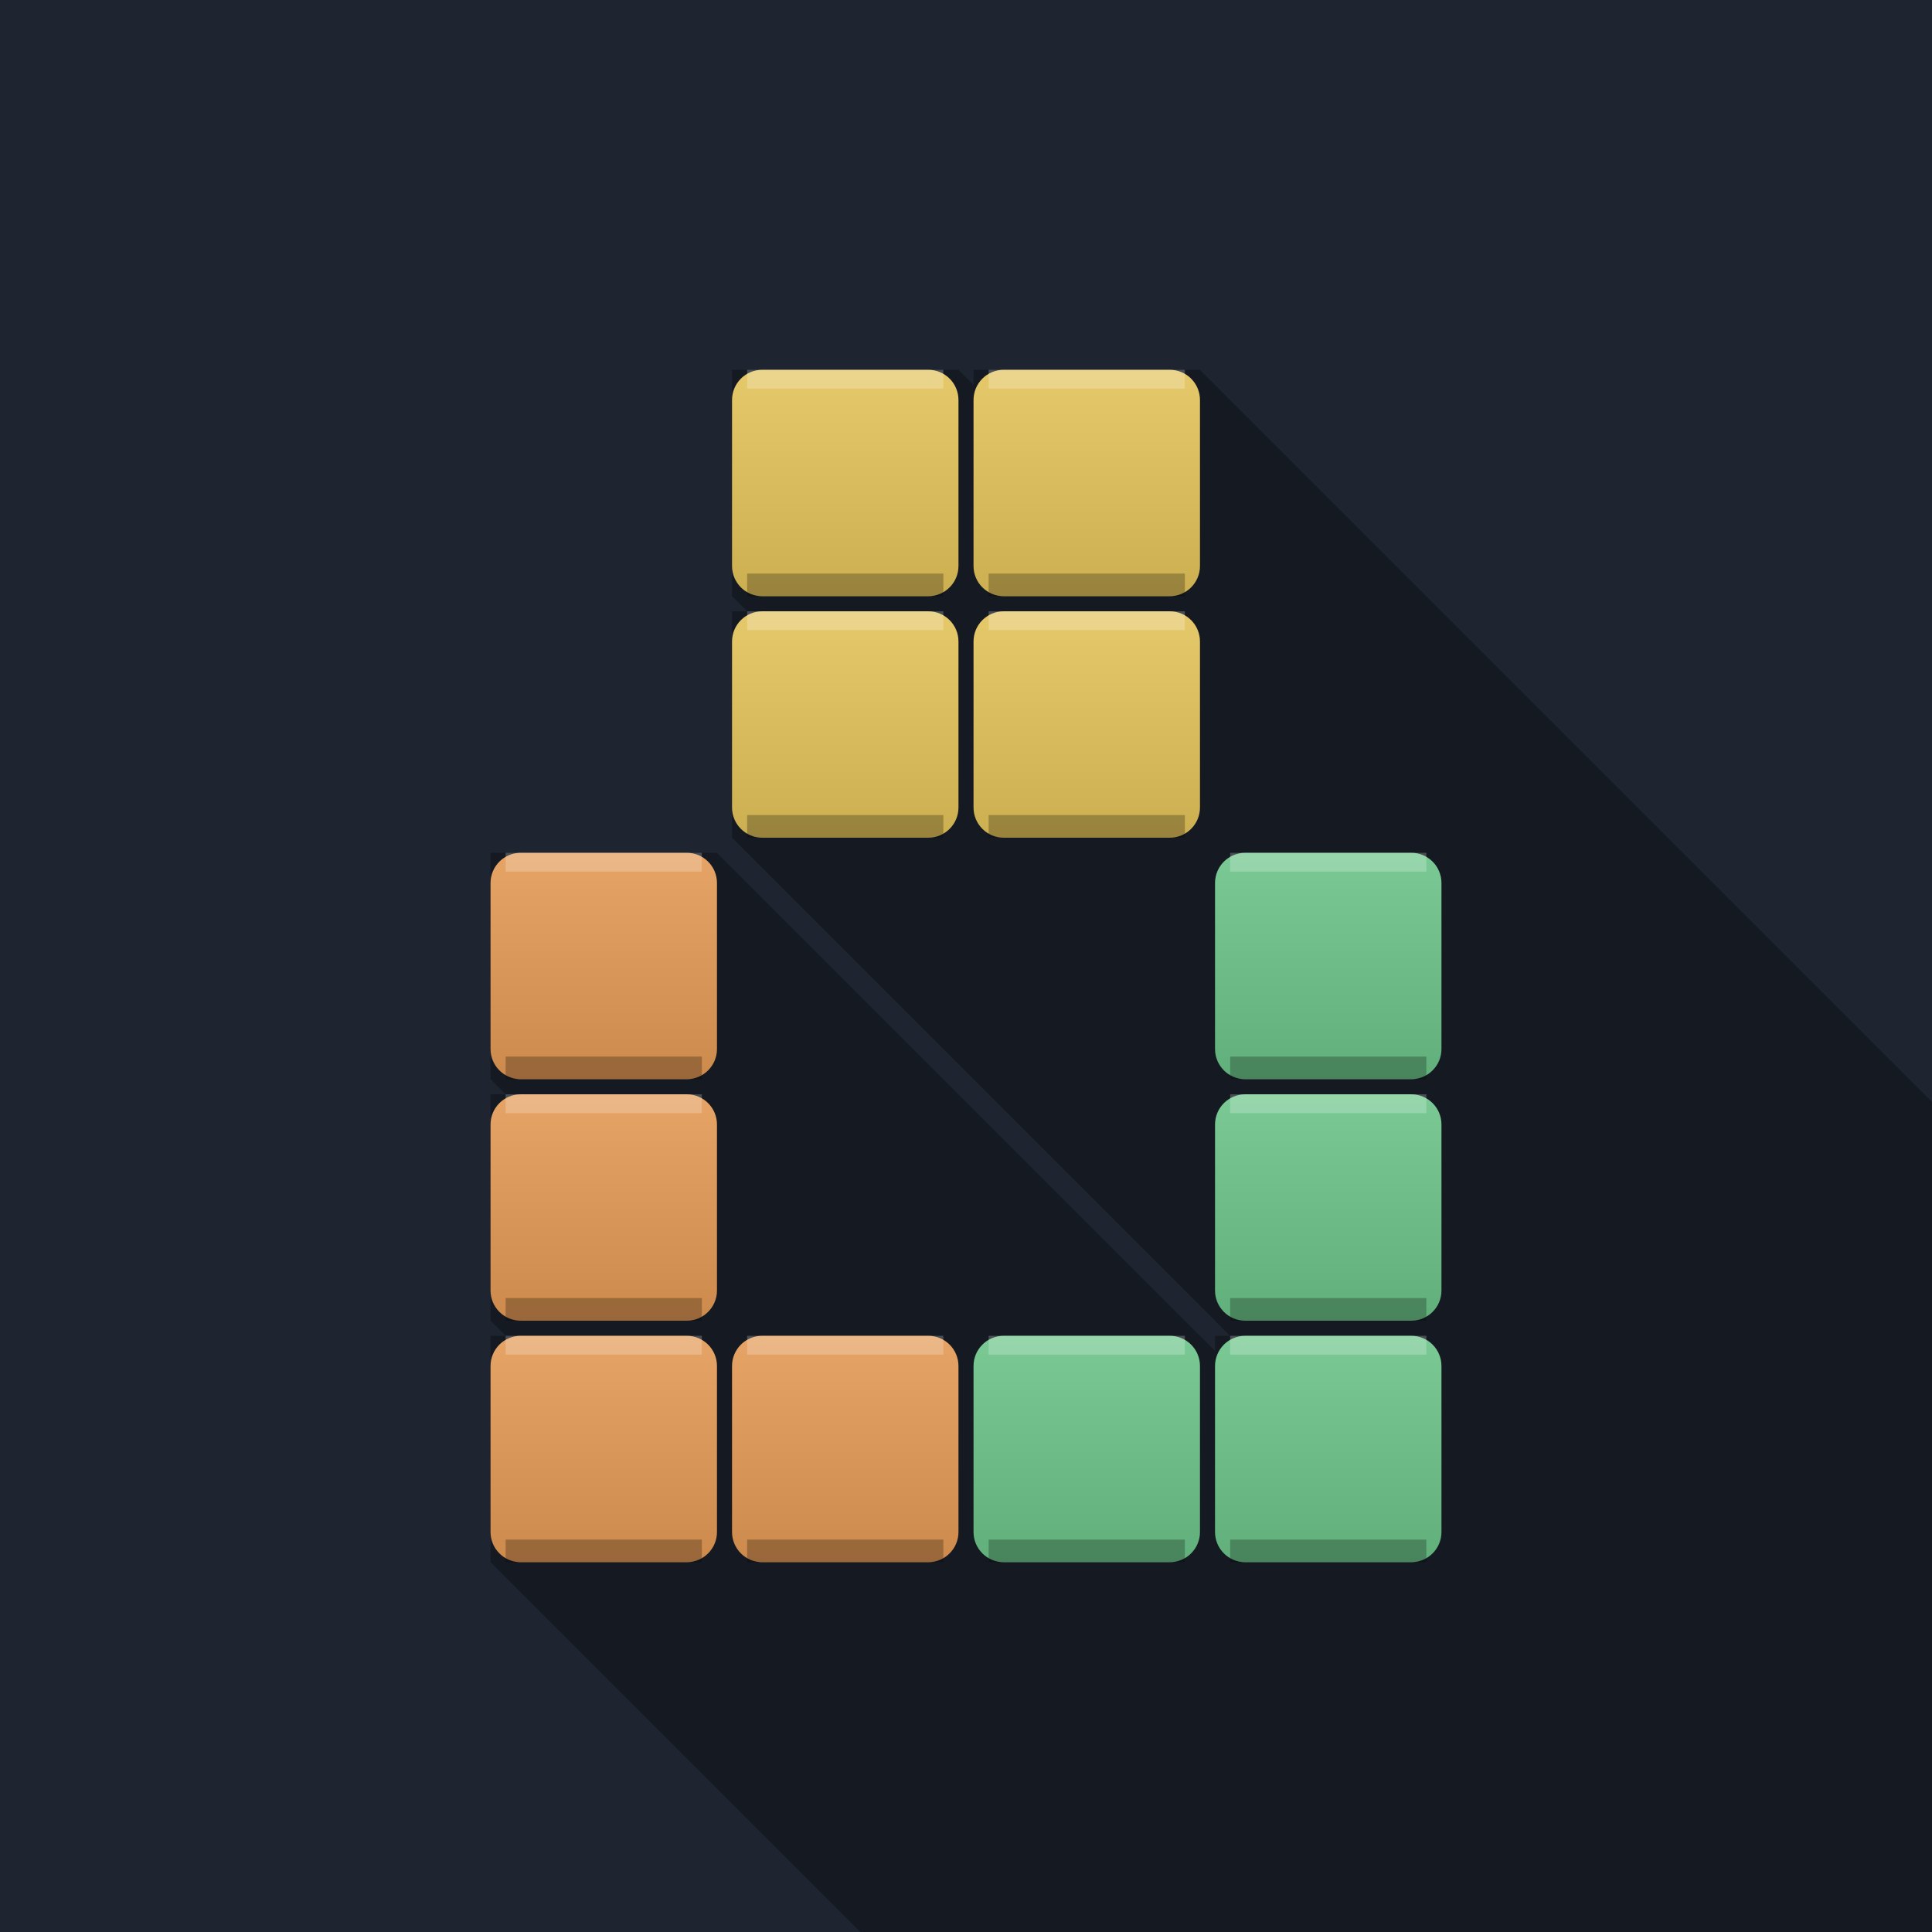
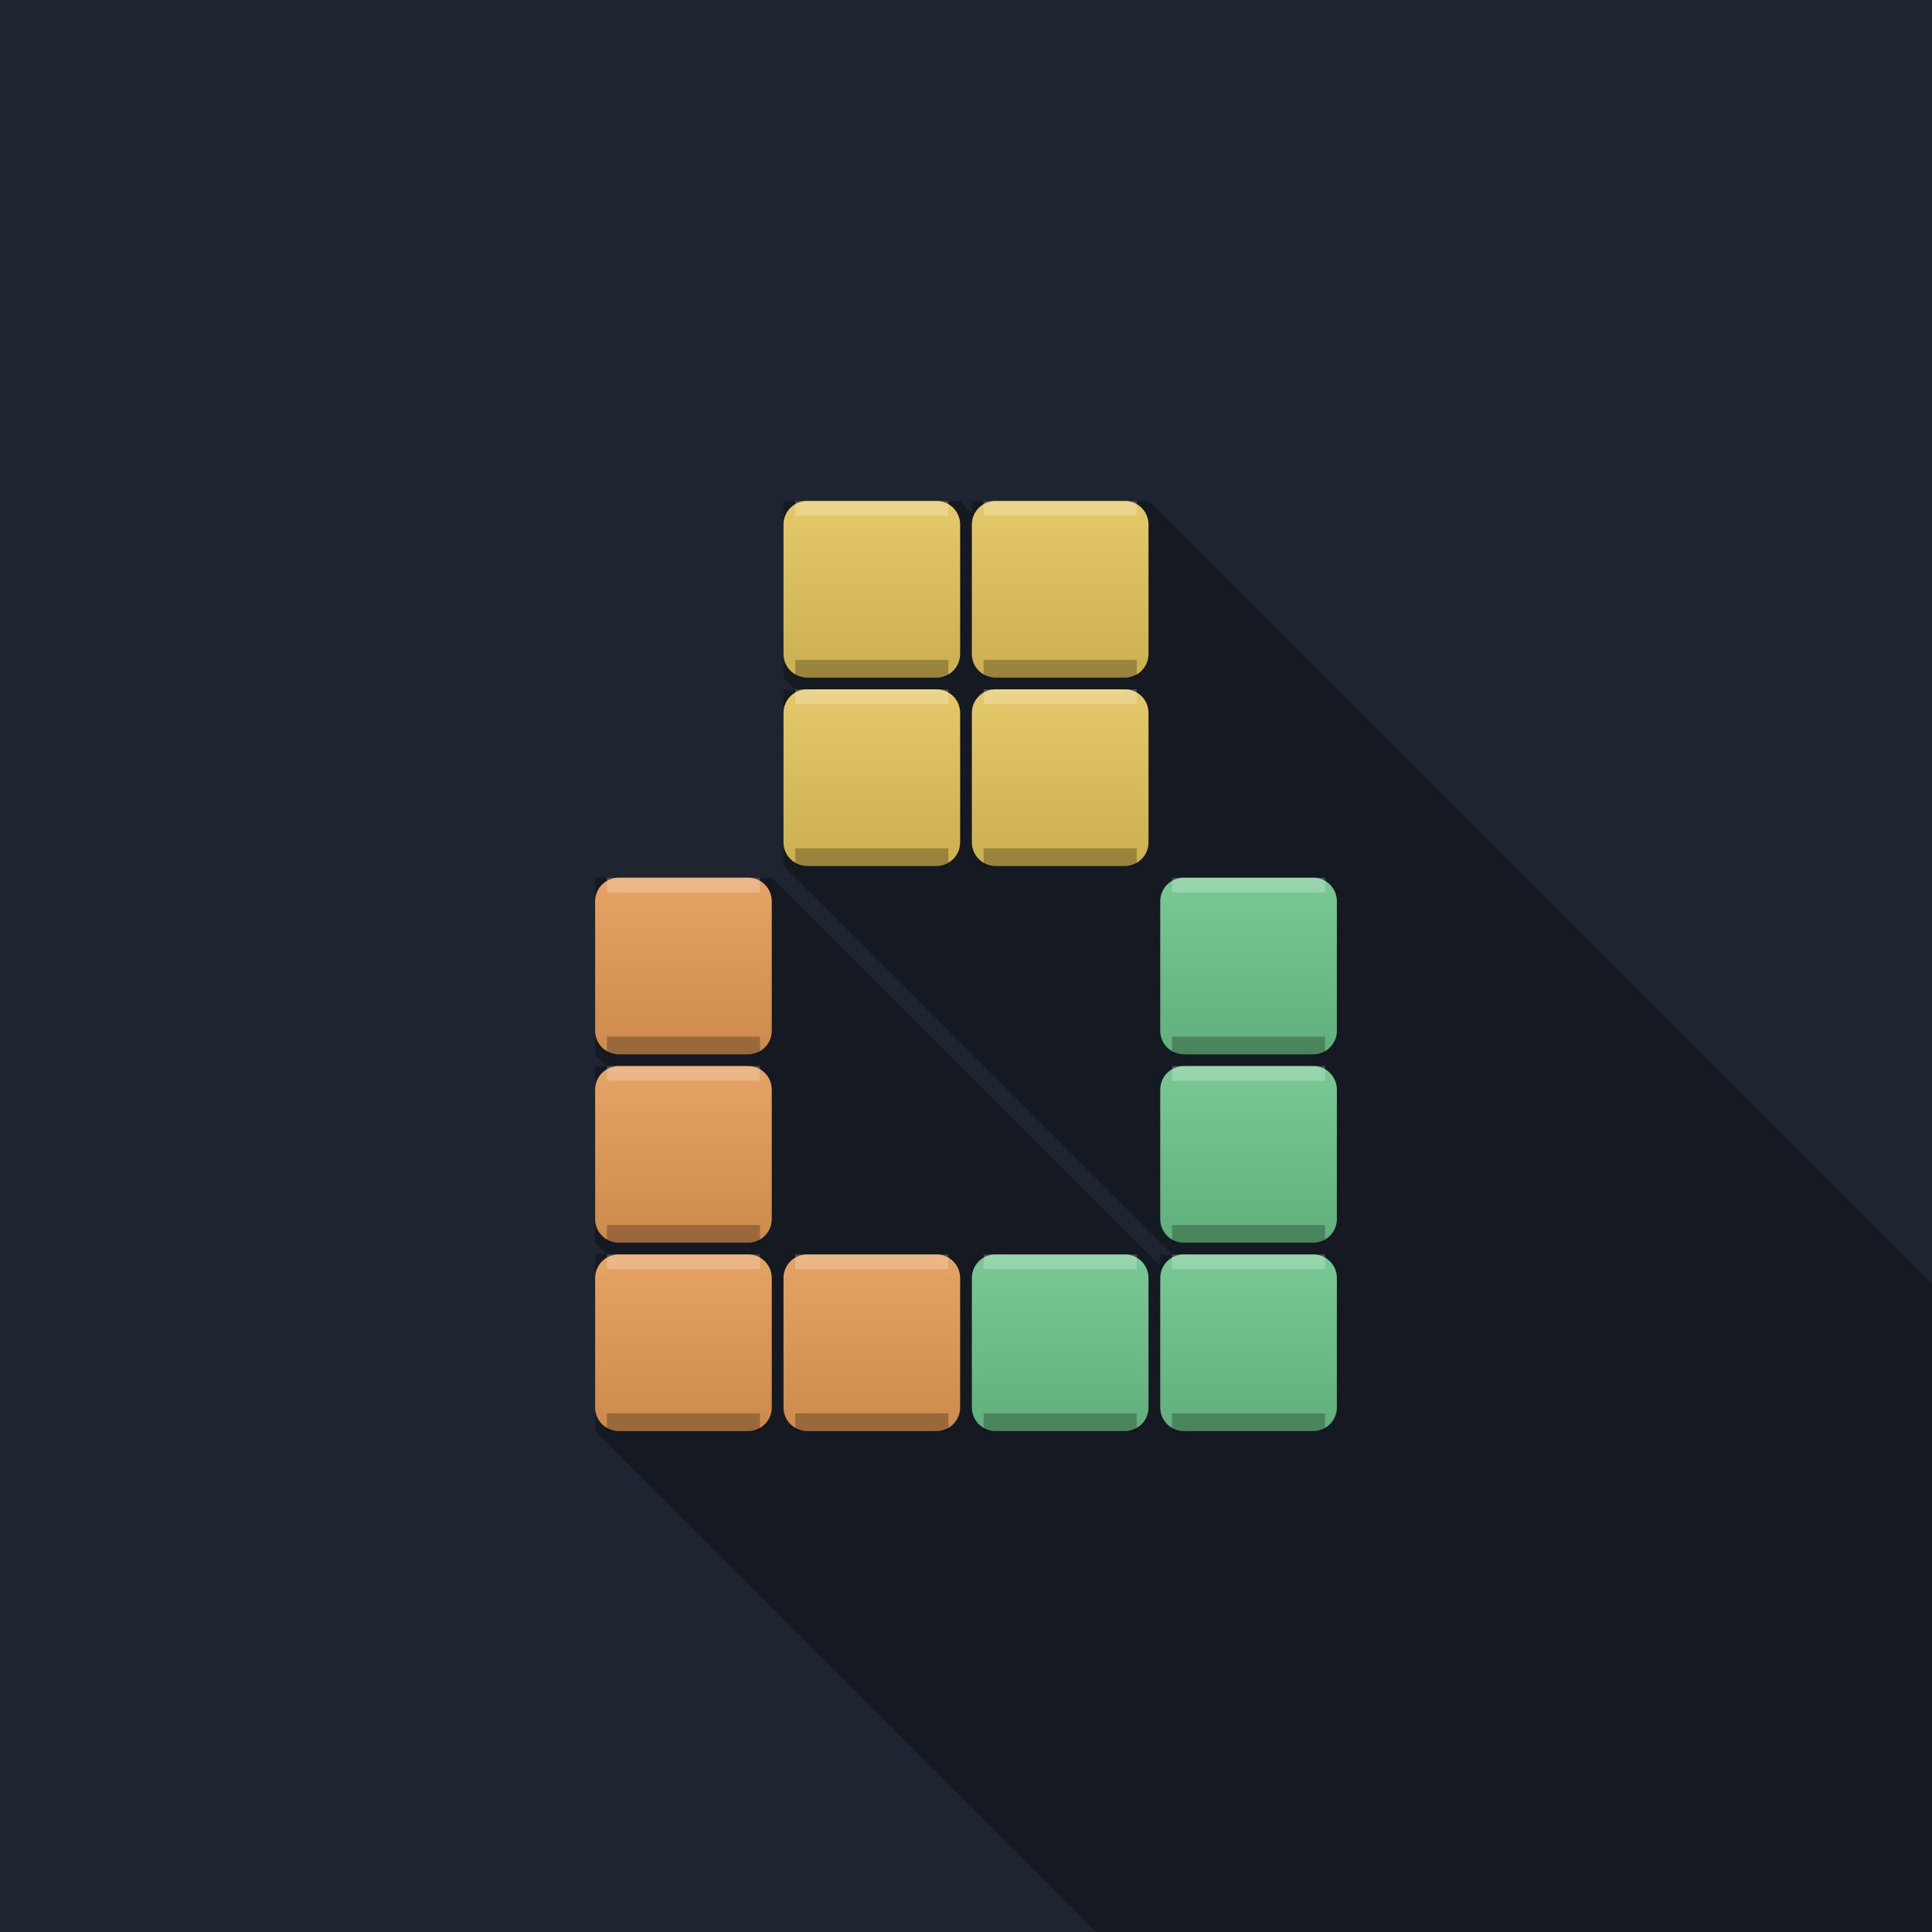
<svg xmlns="http://www.w3.org/2000/svg" viewBox="0 0 512 512">
  <defs>
    <clipPath id="bg">
      <rect width="512" height="512" />
    </clipPath>
    <linearGradient id="shade" x1="0" y1="0" x2="0" y2="1">
      <stop offset="0" stop-color="#fff" stop-opacity=".10" />
      <stop offset="1" stop-color="#000" stop-opacity=".10" />
    </linearGradient>
  </defs>
  <rect width="512" height="512" fill="#1E2530" />
-   <g clip-path="url(#bg)" fill="#151A22">
-     <polygon points="194,158 254,98 854,698 794,758" />
-     <rect x="194" y="98" width="60" height="60" />
-     <polygon points="258,158 318,98 918,698 858,758" />
-     <rect x="258" y="98" width="60" height="60" />
-     <polygon points="194,222 254,162 854,762 794,822" />
-     <rect x="194" y="162" width="60" height="60" />
-     <polygon points="258,222 318,162 918,762 858,822" />
-     <rect x="258" y="162" width="60" height="60" />
-     <polygon points="130,286 190,226 790,826 730,886" />
-     <rect x="130" y="226" width="60" height="60" />
-     <polygon points="130,350 190,290 790,890 730,950" />
-     <rect x="130" y="290" width="60" height="60" />
-     <polygon points="130,414 190,354 790,954 730,1014" />
-     <rect x="130" y="354" width="60" height="60" />
-     <polygon points="194,414 254,354 854,954 794,1014" />
-     <rect x="194" y="354" width="60" height="60" />
-     <polygon points="322,286 382,226 982,826 922,886" />
-     <rect x="322" y="226" width="60" height="60" />
-     <polygon points="322,350 382,290 982,890 922,950" />
-     <rect x="322" y="290" width="60" height="60" />
-     <polygon points="322,414 382,354 982,954 922,1014" />
-     <rect x="322" y="354" width="60" height="60" />
-     <polygon points="258,414 318,354 918,954 858,1014" />
-     <rect x="258" y="354" width="60" height="60" />
+   <g clip-path="url(#bg)">
+     <g transform="translate(256 256) scale(0.78) translate(-256 -256)" fill="#151A22">
+       <polygon points="194,158 254,98 854,698 794,758" />
+       <rect x="194" y="98" width="60" height="60" />
+       <polygon points="258,158 318,98 918,698 858,758" />
+       <rect x="258" y="98" width="60" height="60" />
+       <polygon points="194,222 254,162 854,762 794,822" />
+       <rect x="194" y="162" width="60" height="60" />
+       <polygon points="258,222 318,162 918,762 858,822" />
+       <rect x="258" y="162" width="60" height="60" />
+       <polygon points="130,286 190,226 790,826 730,886" />
+       <rect x="130" y="226" width="60" height="60" />
+       <polygon points="130,350 190,290 790,890 730,950" />
+       <rect x="130" y="290" width="60" height="60" />
+       <polygon points="130,414 190,354 790,954 730,1014" />
+       <rect x="130" y="354" width="60" height="60" />
+       <polygon points="194,414 254,354 854,954 794,1014" />
+       <rect x="194" y="354" width="60" height="60" />
+       <polygon points="322,286 382,226 982,826 922,886" />
+       <rect x="322" y="226" width="60" height="60" />
+       <polygon points="322,350 382,290 982,890 922,950" />
+       <rect x="322" y="290" width="60" height="60" />
+       <polygon points="322,414 382,354 982,954 922,1014" />
+       <rect x="322" y="354" width="60" height="60" />
+       <polygon points="258,414 318,354 918,954 858,1014" />
+       <rect x="258" y="354" width="60" height="60" />
+     </g>
  </g>
-   <g>
-     <rect x="194" y="98" width="60" height="60" rx="8" fill="#E3C35A" />
-     <rect x="194" y="98" width="60" height="60" rx="8" fill="url(#shade)" />
-     <rect x="198" y="98" width="52" height="5" fill="#fff" opacity=".22" />
-     <rect x="198" y="152" width="52" height="6" fill="#000" opacity=".25" />
-   </g>
-   <g>
-     <rect x="258" y="98" width="60" height="60" rx="8" fill="#E3C35A" />
-     <rect x="258" y="98" width="60" height="60" rx="8" fill="url(#shade)" />
-     <rect x="262" y="98" width="52" height="5" fill="#fff" opacity=".22" />
-     <rect x="262" y="152" width="52" height="6" fill="#000" opacity=".25" />
-   </g>
-   <g>
-     <rect x="194" y="162" width="60" height="60" rx="8" fill="#E3C35A" />
-     <rect x="194" y="162" width="60" height="60" rx="8" fill="url(#shade)" />
-     <rect x="198" y="162" width="52" height="5" fill="#fff" opacity=".22" />
-     <rect x="198" y="216" width="52" height="6" fill="#000" opacity=".25" />
-   </g>
-   <g>
-     <rect x="258" y="162" width="60" height="60" rx="8" fill="#E3C35A" />
-     <rect x="258" y="162" width="60" height="60" rx="8" fill="url(#shade)" />
-     <rect x="262" y="162" width="52" height="5" fill="#fff" opacity=".22" />
-     <rect x="262" y="216" width="52" height="6" fill="#000" opacity=".25" />
-   </g>
-   <g>
-     <rect x="130" y="226" width="60" height="60" rx="8" fill="#E39A55" />
-     <rect x="130" y="226" width="60" height="60" rx="8" fill="url(#shade)" />
-     <rect x="134" y="226" width="52" height="5" fill="#fff" opacity=".22" />
-     <rect x="134" y="280" width="52" height="6" fill="#000" opacity=".25" />
-   </g>
-   <g>
-     <rect x="130" y="290" width="60" height="60" rx="8" fill="#E39A55" />
-     <rect x="130" y="290" width="60" height="60" rx="8" fill="url(#shade)" />
-     <rect x="134" y="290" width="52" height="5" fill="#fff" opacity=".22" />
-     <rect x="134" y="344" width="52" height="6" fill="#000" opacity=".25" />
-   </g>
-   <g>
-     <rect x="130" y="354" width="60" height="60" rx="8" fill="#E39A55" />
-     <rect x="130" y="354" width="60" height="60" rx="8" fill="url(#shade)" />
-     <rect x="134" y="354" width="52" height="5" fill="#fff" opacity=".22" />
-     <rect x="134" y="408" width="52" height="6" fill="#000" opacity=".25" />
-   </g>
-   <g>
-     <rect x="194" y="354" width="60" height="60" rx="8" fill="#E39A55" />
-     <rect x="194" y="354" width="60" height="60" rx="8" fill="url(#shade)" />
-     <rect x="198" y="354" width="52" height="5" fill="#fff" opacity=".22" />
-     <rect x="198" y="408" width="52" height="6" fill="#000" opacity=".25" />
-   </g>
-   <g>
-     <rect x="322" y="226" width="60" height="60" rx="8" fill="#6CC489" />
-     <rect x="322" y="226" width="60" height="60" rx="8" fill="url(#shade)" />
-     <rect x="326" y="226" width="52" height="5" fill="#fff" opacity=".22" />
-     <rect x="326" y="280" width="52" height="6" fill="#000" opacity=".25" />
-   </g>
-   <g>
-     <rect x="322" y="290" width="60" height="60" rx="8" fill="#6CC489" />
-     <rect x="322" y="290" width="60" height="60" rx="8" fill="url(#shade)" />
-     <rect x="326" y="290" width="52" height="5" fill="#fff" opacity=".22" />
-     <rect x="326" y="344" width="52" height="6" fill="#000" opacity=".25" />
-   </g>
-   <g>
-     <rect x="322" y="354" width="60" height="60" rx="8" fill="#6CC489" />
-     <rect x="322" y="354" width="60" height="60" rx="8" fill="url(#shade)" />
-     <rect x="326" y="354" width="52" height="5" fill="#fff" opacity=".22" />
-     <rect x="326" y="408" width="52" height="6" fill="#000" opacity=".25" />
-   </g>
-   <g>
-     <rect x="258" y="354" width="60" height="60" rx="8" fill="#6CC489" />
-     <rect x="258" y="354" width="60" height="60" rx="8" fill="url(#shade)" />
-     <rect x="262" y="354" width="52" height="5" fill="#fff" opacity=".22" />
-     <rect x="262" y="408" width="52" height="6" fill="#000" opacity=".25" />
+   <g transform="translate(256 256) scale(0.78) translate(-256 -256)">
+     <g>
+       <rect x="194" y="98" width="60" height="60" rx="8" fill="#E3C35A" />
+       <rect x="194" y="98" width="60" height="60" rx="8" fill="url(#shade)" />
+       <rect x="198" y="98" width="52" height="5" fill="#fff" opacity=".22" />
+       <rect x="198" y="152" width="52" height="6" fill="#000" opacity=".25" />
+     </g>
+     <g>
+       <rect x="258" y="98" width="60" height="60" rx="8" fill="#E3C35A" />
+       <rect x="258" y="98" width="60" height="60" rx="8" fill="url(#shade)" />
+       <rect x="262" y="98" width="52" height="5" fill="#fff" opacity=".22" />
+       <rect x="262" y="152" width="52" height="6" fill="#000" opacity=".25" />
+     </g>
+     <g>
+       <rect x="194" y="162" width="60" height="60" rx="8" fill="#E3C35A" />
+       <rect x="194" y="162" width="60" height="60" rx="8" fill="url(#shade)" />
+       <rect x="198" y="162" width="52" height="5" fill="#fff" opacity=".22" />
+       <rect x="198" y="216" width="52" height="6" fill="#000" opacity=".25" />
+     </g>
+     <g>
+       <rect x="258" y="162" width="60" height="60" rx="8" fill="#E3C35A" />
+       <rect x="258" y="162" width="60" height="60" rx="8" fill="url(#shade)" />
+       <rect x="262" y="162" width="52" height="5" fill="#fff" opacity=".22" />
+       <rect x="262" y="216" width="52" height="6" fill="#000" opacity=".25" />
+     </g>
+     <g>
+       <rect x="130" y="226" width="60" height="60" rx="8" fill="#E39A55" />
+       <rect x="130" y="226" width="60" height="60" rx="8" fill="url(#shade)" />
+       <rect x="134" y="226" width="52" height="5" fill="#fff" opacity=".22" />
+       <rect x="134" y="280" width="52" height="6" fill="#000" opacity=".25" />
+     </g>
+     <g>
+       <rect x="130" y="290" width="60" height="60" rx="8" fill="#E39A55" />
+       <rect x="130" y="290" width="60" height="60" rx="8" fill="url(#shade)" />
+       <rect x="134" y="290" width="52" height="5" fill="#fff" opacity=".22" />
+       <rect x="134" y="344" width="52" height="6" fill="#000" opacity=".25" />
+     </g>
+     <g>
+       <rect x="130" y="354" width="60" height="60" rx="8" fill="#E39A55" />
+       <rect x="130" y="354" width="60" height="60" rx="8" fill="url(#shade)" />
+       <rect x="134" y="354" width="52" height="5" fill="#fff" opacity=".22" />
+       <rect x="134" y="408" width="52" height="6" fill="#000" opacity=".25" />
+     </g>
+     <g>
+       <rect x="194" y="354" width="60" height="60" rx="8" fill="#E39A55" />
+       <rect x="194" y="354" width="60" height="60" rx="8" fill="url(#shade)" />
+       <rect x="198" y="354" width="52" height="5" fill="#fff" opacity=".22" />
+       <rect x="198" y="408" width="52" height="6" fill="#000" opacity=".25" />
+     </g>
+     <g>
+       <rect x="322" y="226" width="60" height="60" rx="8" fill="#6CC489" />
+       <rect x="322" y="226" width="60" height="60" rx="8" fill="url(#shade)" />
+       <rect x="326" y="226" width="52" height="5" fill="#fff" opacity=".22" />
+       <rect x="326" y="280" width="52" height="6" fill="#000" opacity=".25" />
+     </g>
+     <g>
+       <rect x="322" y="290" width="60" height="60" rx="8" fill="#6CC489" />
+       <rect x="322" y="290" width="60" height="60" rx="8" fill="url(#shade)" />
+       <rect x="326" y="290" width="52" height="5" fill="#fff" opacity=".22" />
+       <rect x="326" y="344" width="52" height="6" fill="#000" opacity=".25" />
+     </g>
+     <g>
+       <rect x="322" y="354" width="60" height="60" rx="8" fill="#6CC489" />
+       <rect x="322" y="354" width="60" height="60" rx="8" fill="url(#shade)" />
+       <rect x="326" y="354" width="52" height="5" fill="#fff" opacity=".22" />
+       <rect x="326" y="408" width="52" height="6" fill="#000" opacity=".25" />
+     </g>
+     <g>
+       <rect x="258" y="354" width="60" height="60" rx="8" fill="#6CC489" />
+       <rect x="258" y="354" width="60" height="60" rx="8" fill="url(#shade)" />
+       <rect x="262" y="354" width="52" height="5" fill="#fff" opacity=".22" />
+       <rect x="262" y="408" width="52" height="6" fill="#000" opacity=".25" />
+     </g>
  </g>
</svg>
